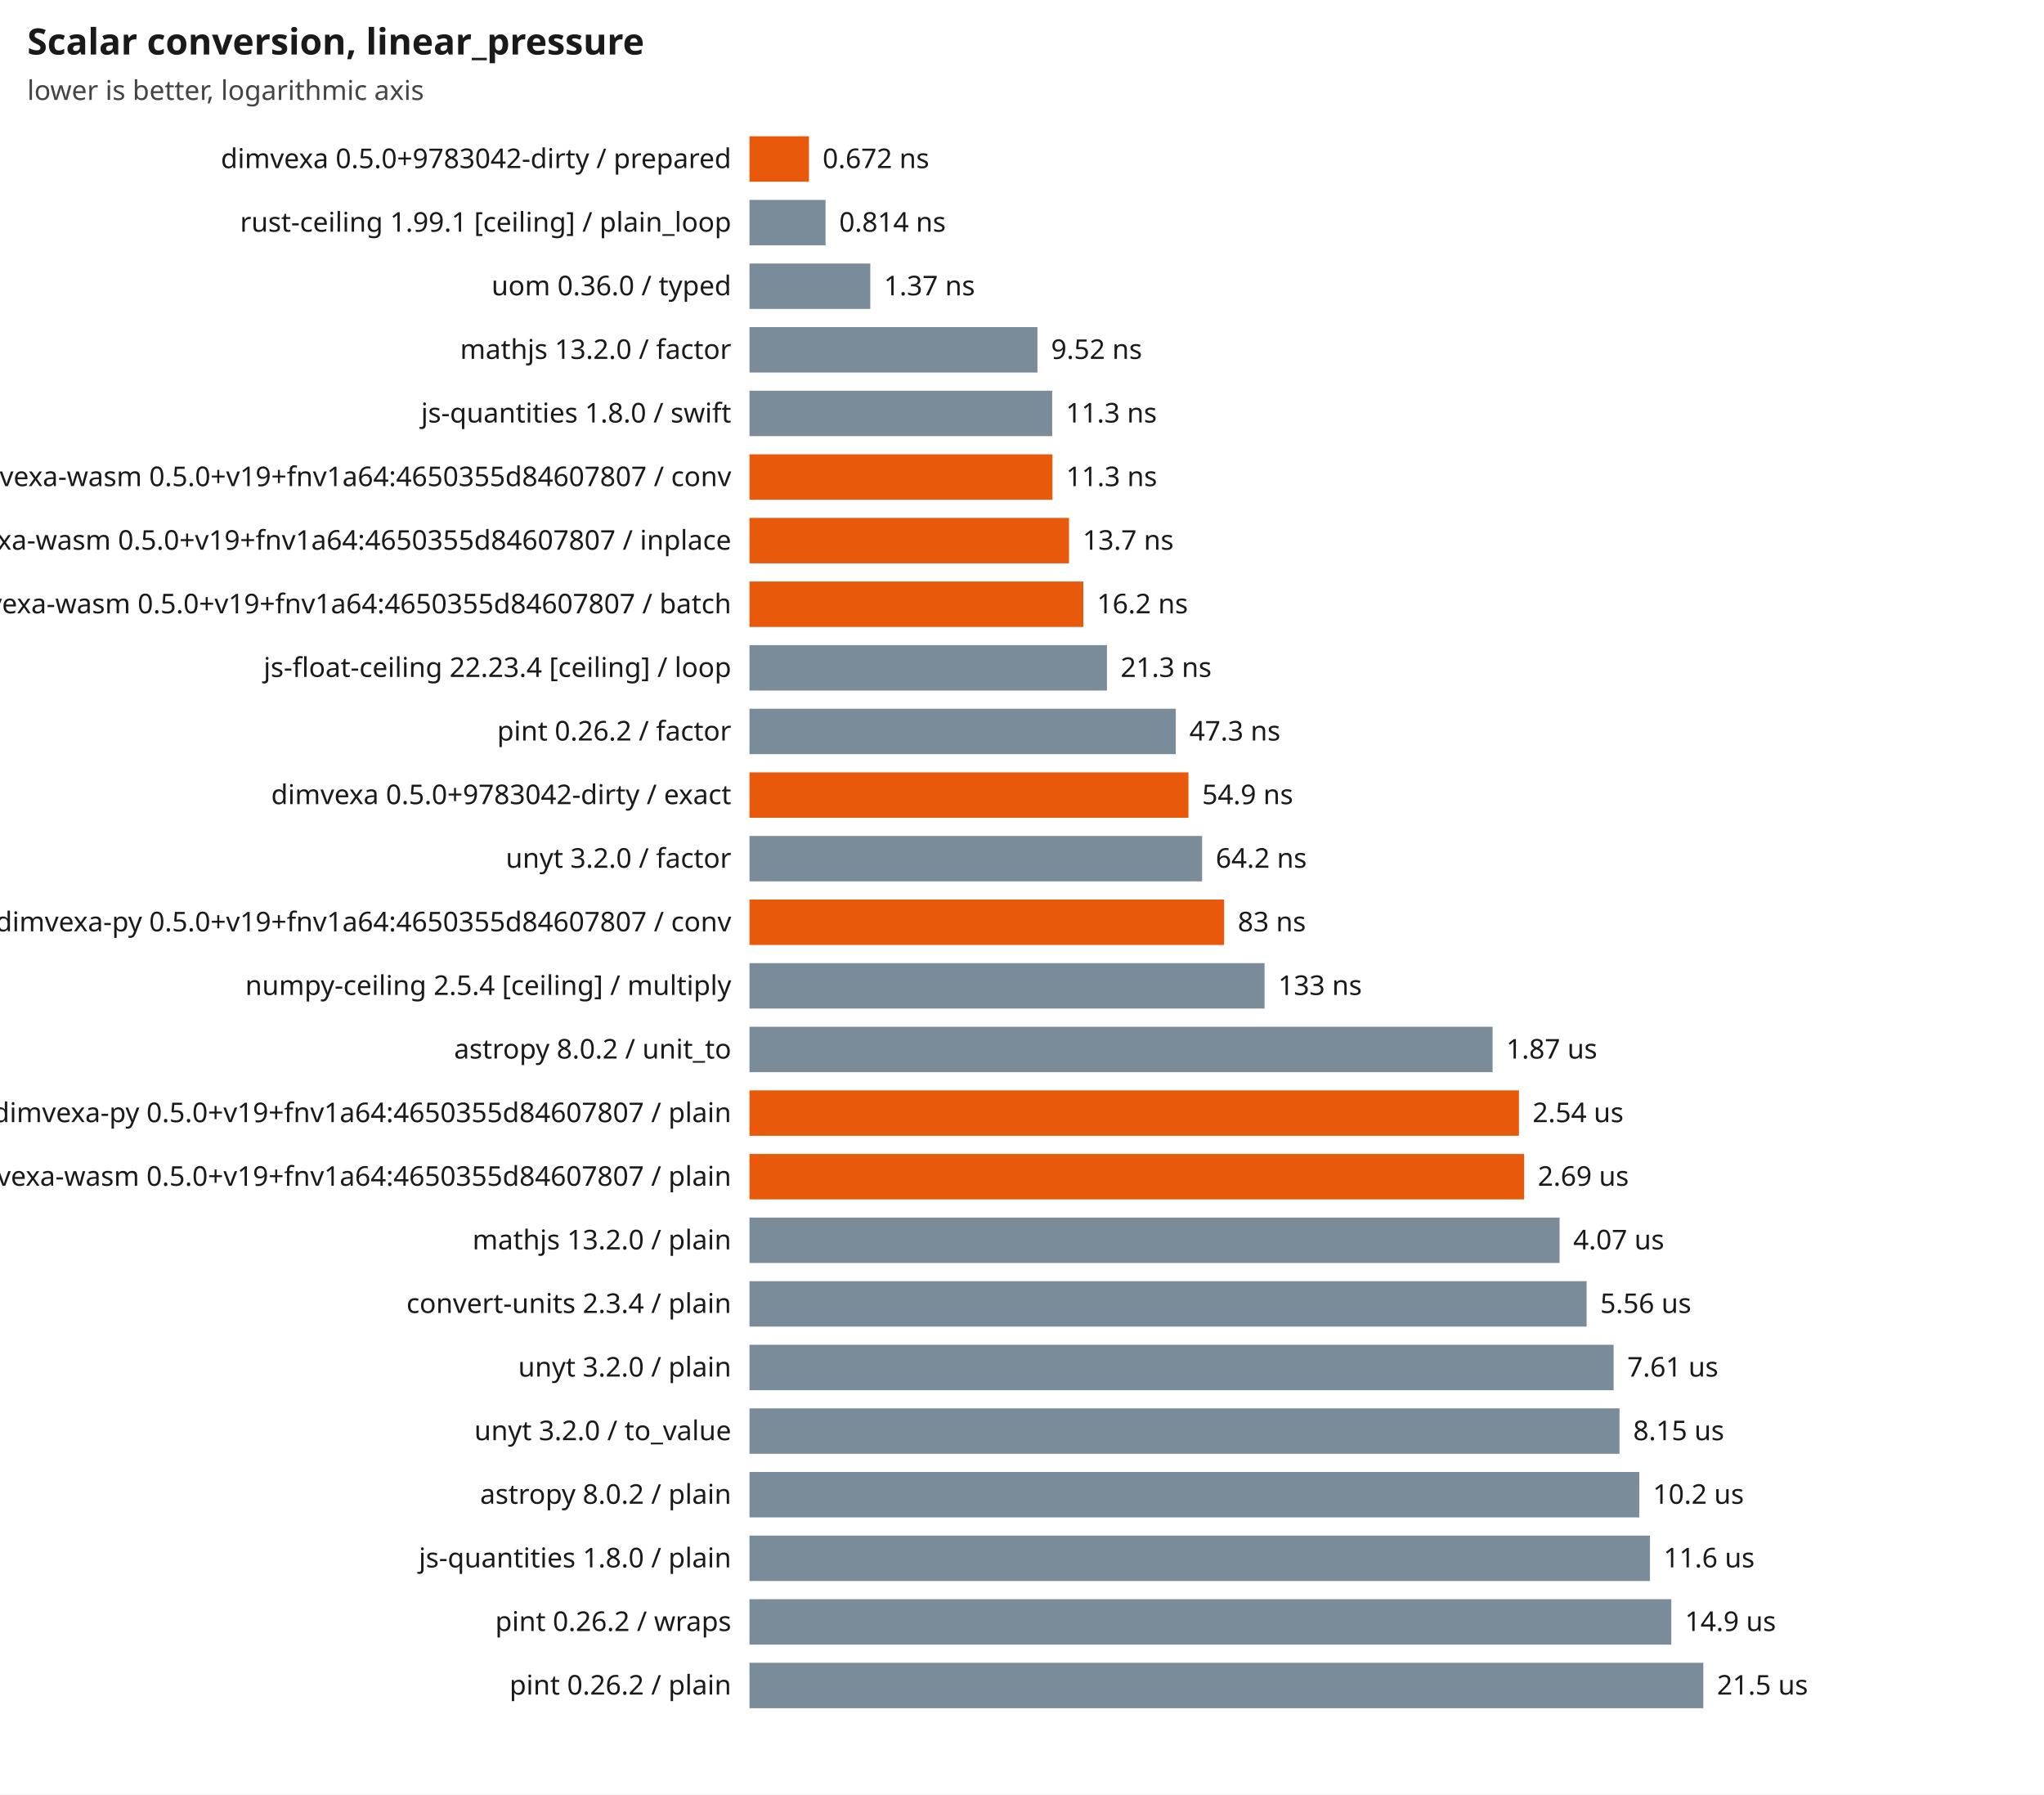
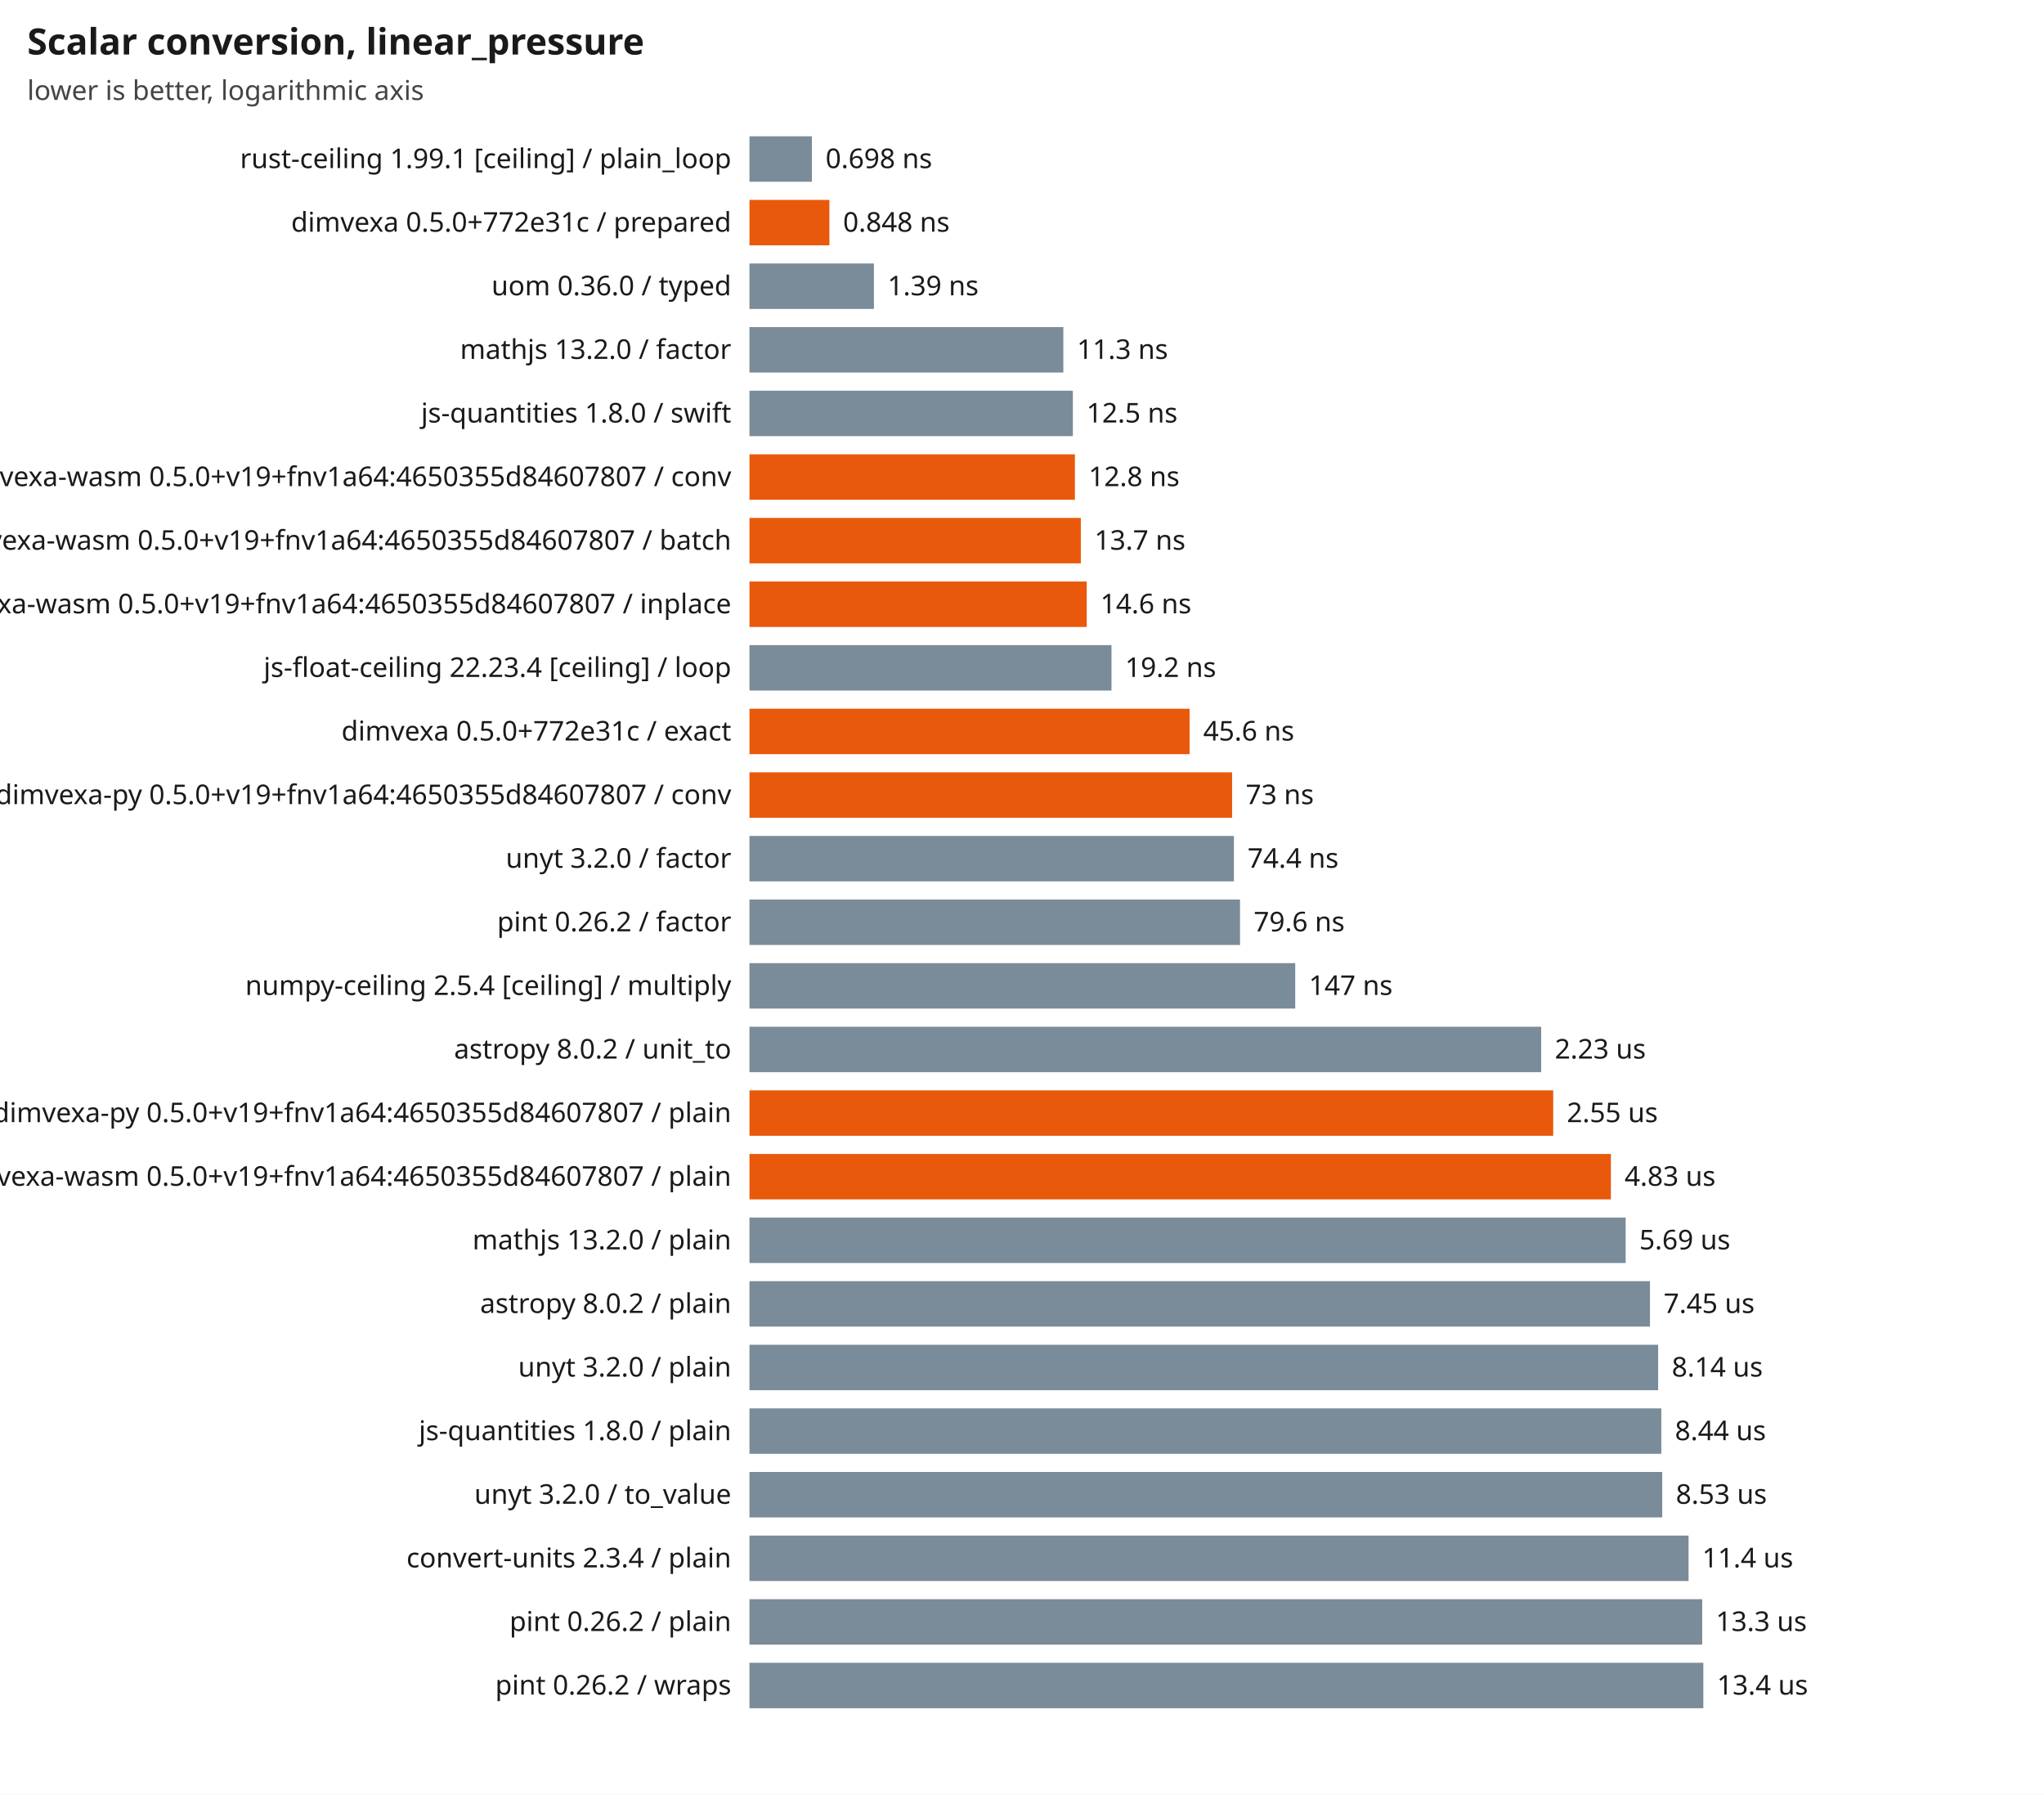
<svg xmlns="http://www.w3.org/2000/svg" width="900" height="790" viewBox="0 0 900 790" role="img" aria-label="Scalar conversion, linear_pressure">
  <rect width="900" height="790" fill="#ffffff" />
  <text x="12" y="24" font-family="sans-serif" font-size="16" font-weight="bold" fill="#1a1a1a">Scalar conversion, linear_pressure</text>
  <text x="12" y="44" font-family="sans-serif" font-size="12" fill="#444444">lower is better, logarithmic axis</text>
-   <text x="322" y="74" text-anchor="end" font-family="sans-serif" font-size="12" fill="#1a1a1a">dimvexa 0.5.0+9783042-dirty / prepared</text>
-   <rect x="330" y="60" width="26.2" height="20" fill="#e8590c" />
-   <text x="362.2" y="74" font-family="sans-serif" font-size="12" fill="#1a1a1a">0.672 ns</text>
-   <text x="322" y="102" text-anchor="end" font-family="sans-serif" font-size="12" fill="#1a1a1a">rust-ceiling 1.99.1 [ceiling] / plain_loop</text>
-   <rect x="330" y="88" width="33.5" height="20" fill="#7a8b99" />
-   <text x="369.5" y="102" font-family="sans-serif" font-size="12" fill="#1a1a1a">0.814 ns</text>
+   <text x="322" y="74" text-anchor="end" font-family="sans-serif" font-size="12" fill="#1a1a1a">rust-ceiling 1.99.1 [ceiling] / plain_loop</text>
+   <rect x="330" y="60" width="27.5" height="20" fill="#7a8b99" />
+   <text x="363.5" y="74" font-family="sans-serif" font-size="12" fill="#1a1a1a">0.698 ns</text>
+   <text x="322" y="102" text-anchor="end" font-family="sans-serif" font-size="12" fill="#1a1a1a">dimvexa 0.5.0+772e31c / prepared</text>
+   <rect x="330" y="88" width="35.2" height="20" fill="#e8590c" />
+   <text x="371.2" y="102" font-family="sans-serif" font-size="12" fill="#1a1a1a">0.848 ns</text>
  <text x="322" y="130" text-anchor="end" font-family="sans-serif" font-size="12" fill="#1a1a1a">uom 0.36.0 / typed</text>
-   <rect x="330" y="116" width="53.2" height="20" fill="#7a8b99" />
-   <text x="389.2" y="130" font-family="sans-serif" font-size="12" fill="#1a1a1a">1.37 ns</text>
+   <rect x="330" y="116" width="54.8" height="20" fill="#7a8b99" />
+   <text x="390.8" y="130" font-family="sans-serif" font-size="12" fill="#1a1a1a">1.39 ns</text>
  <text x="322" y="158" text-anchor="end" font-family="sans-serif" font-size="12" fill="#1a1a1a">mathjs 13.2.0 / factor</text>
-   <rect x="330" y="144" width="126.8" height="20" fill="#7a8b99" />
-   <text x="462.8" y="158" font-family="sans-serif" font-size="12" fill="#1a1a1a">9.52 ns</text>
+   <rect x="330" y="144" width="138.2" height="20" fill="#7a8b99" />
+   <text x="474.2" y="158" font-family="sans-serif" font-size="12" fill="#1a1a1a">11.3 ns</text>
  <text x="322" y="186" text-anchor="end" font-family="sans-serif" font-size="12" fill="#1a1a1a">js-quantities 1.8.0 / swift</text>
-   <rect x="330" y="172" width="133.3" height="20" fill="#7a8b99" />
-   <text x="469.3" y="186" font-family="sans-serif" font-size="12" fill="#1a1a1a">11.3 ns</text>
+   <rect x="330" y="172" width="142.4" height="20" fill="#7a8b99" />
+   <text x="478.4" y="186" font-family="sans-serif" font-size="12" fill="#1a1a1a">12.5 ns</text>
  <text x="322" y="214" text-anchor="end" font-family="sans-serif" font-size="12" fill="#1a1a1a">dimvexa-wasm 0.5.0+v19+fnv1a64:4650355d84607807 / conv</text>
-   <rect x="330" y="200" width="133.4" height="20" fill="#e8590c" />
-   <text x="469.4" y="214" font-family="sans-serif" font-size="12" fill="#1a1a1a">11.3 ns</text>
-   <text x="322" y="242" text-anchor="end" font-family="sans-serif" font-size="12" fill="#1a1a1a">dimvexa-wasm 0.5.0+v19+fnv1a64:4650355d84607807 / inplace</text>
-   <rect x="330" y="228" width="140.7" height="20" fill="#e8590c" />
-   <text x="476.7" y="242" font-family="sans-serif" font-size="12" fill="#1a1a1a">13.7 ns</text>
-   <text x="322" y="270" text-anchor="end" font-family="sans-serif" font-size="12" fill="#1a1a1a">dimvexa-wasm 0.5.0+v19+fnv1a64:4650355d84607807 / batch</text>
-   <rect x="330" y="256" width="147.0" height="20" fill="#e8590c" />
-   <text x="483.0" y="270" font-family="sans-serif" font-size="12" fill="#1a1a1a">16.2 ns</text>
+   <rect x="330" y="200" width="143.3" height="20" fill="#e8590c" />
+   <text x="479.3" y="214" font-family="sans-serif" font-size="12" fill="#1a1a1a">12.8 ns</text>
+   <text x="322" y="242" text-anchor="end" font-family="sans-serif" font-size="12" fill="#1a1a1a">dimvexa-wasm 0.5.0+v19+fnv1a64:4650355d84607807 / batch</text>
+   <rect x="330" y="228" width="145.9" height="20" fill="#e8590c" />
+   <text x="481.9" y="242" font-family="sans-serif" font-size="12" fill="#1a1a1a">13.7 ns</text>
+   <text x="322" y="270" text-anchor="end" font-family="sans-serif" font-size="12" fill="#1a1a1a">dimvexa-wasm 0.5.0+v19+fnv1a64:4650355d84607807 / inplace</text>
+   <rect x="330" y="256" width="148.5" height="20" fill="#e8590c" />
+   <text x="484.5" y="270" font-family="sans-serif" font-size="12" fill="#1a1a1a">14.6 ns</text>
  <text x="322" y="298" text-anchor="end" font-family="sans-serif" font-size="12" fill="#1a1a1a">js-float-ceiling 22.23.4 [ceiling] / loop</text>
-   <rect x="330" y="284" width="157.4" height="20" fill="#7a8b99" />
-   <text x="493.4" y="298" font-family="sans-serif" font-size="12" fill="#1a1a1a">21.3 ns</text>
-   <text x="322" y="326" text-anchor="end" font-family="sans-serif" font-size="12" fill="#1a1a1a">pint 0.26.2 / factor</text>
-   <rect x="330" y="312" width="187.7" height="20" fill="#7a8b99" />
-   <text x="523.7" y="326" font-family="sans-serif" font-size="12" fill="#1a1a1a">47.3 ns</text>
-   <text x="322" y="354" text-anchor="end" font-family="sans-serif" font-size="12" fill="#1a1a1a">dimvexa 0.5.0+9783042-dirty / exact</text>
-   <rect x="330" y="340" width="193.3" height="20" fill="#e8590c" />
-   <text x="529.3" y="354" font-family="sans-serif" font-size="12" fill="#1a1a1a">54.9 ns</text>
+   <rect x="330" y="284" width="159.4" height="20" fill="#7a8b99" />
+   <text x="495.4" y="298" font-family="sans-serif" font-size="12" fill="#1a1a1a">19.2 ns</text>
+   <text x="322" y="326" text-anchor="end" font-family="sans-serif" font-size="12" fill="#1a1a1a">dimvexa 0.5.0+772e31c / exact</text>
+   <rect x="330" y="312" width="193.8" height="20" fill="#e8590c" />
+   <text x="529.8" y="326" font-family="sans-serif" font-size="12" fill="#1a1a1a">45.6 ns</text>
+   <text x="322" y="354" text-anchor="end" font-family="sans-serif" font-size="12" fill="#1a1a1a">dimvexa-py 0.5.0+v19+fnv1a64:4650355d84607807 / conv</text>
+   <rect x="330" y="340" width="212.5" height="20" fill="#e8590c" />
+   <text x="548.5" y="354" font-family="sans-serif" font-size="12" fill="#1a1a1a">73 ns</text>
  <text x="322" y="382" text-anchor="end" font-family="sans-serif" font-size="12" fill="#1a1a1a">unyt 3.2.0 / factor</text>
-   <rect x="330" y="368" width="199.3" height="20" fill="#7a8b99" />
-   <text x="535.3" y="382" font-family="sans-serif" font-size="12" fill="#1a1a1a">64.2 ns</text>
-   <text x="322" y="410" text-anchor="end" font-family="sans-serif" font-size="12" fill="#1a1a1a">dimvexa-py 0.5.0+v19+fnv1a64:4650355d84607807 / conv</text>
-   <rect x="330" y="396" width="209.0" height="20" fill="#e8590c" />
-   <text x="545.0" y="410" font-family="sans-serif" font-size="12" fill="#1a1a1a">83 ns</text>
+   <rect x="330" y="368" width="213.3" height="20" fill="#7a8b99" />
+   <text x="549.3" y="382" font-family="sans-serif" font-size="12" fill="#1a1a1a">74.4 ns</text>
+   <text x="322" y="410" text-anchor="end" font-family="sans-serif" font-size="12" fill="#1a1a1a">pint 0.26.2 / factor</text>
+   <rect x="330" y="396" width="216.0" height="20" fill="#7a8b99" />
+   <text x="552.0" y="410" font-family="sans-serif" font-size="12" fill="#1a1a1a">79.6 ns</text>
  <text x="322" y="438" text-anchor="end" font-family="sans-serif" font-size="12" fill="#1a1a1a">numpy-ceiling 2.5.4 [ceiling] / multiply</text>
-   <rect x="330" y="424" width="226.8" height="20" fill="#7a8b99" />
-   <text x="562.8" y="438" font-family="sans-serif" font-size="12" fill="#1a1a1a">133 ns</text>
+   <rect x="330" y="424" width="240.3" height="20" fill="#7a8b99" />
+   <text x="576.3" y="438" font-family="sans-serif" font-size="12" fill="#1a1a1a">147 ns</text>
  <text x="322" y="466" text-anchor="end" font-family="sans-serif" font-size="12" fill="#1a1a1a">astropy 8.0.2 / unit_to</text>
-   <rect x="330" y="452" width="327.2" height="20" fill="#7a8b99" />
-   <text x="663.2" y="466" font-family="sans-serif" font-size="12" fill="#1a1a1a">1.87 us</text>
+   <rect x="330" y="452" width="348.6" height="20" fill="#7a8b99" />
+   <text x="684.6" y="466" font-family="sans-serif" font-size="12" fill="#1a1a1a">2.23 us</text>
  <text x="322" y="494" text-anchor="end" font-family="sans-serif" font-size="12" fill="#1a1a1a">dimvexa-py 0.5.0+v19+fnv1a64:4650355d84607807 / plain</text>
-   <rect x="330" y="480" width="338.8" height="20" fill="#e8590c" />
-   <text x="674.8" y="494" font-family="sans-serif" font-size="12" fill="#1a1a1a">2.54 us</text>
+   <rect x="330" y="480" width="353.9" height="20" fill="#e8590c" />
+   <text x="689.9" y="494" font-family="sans-serif" font-size="12" fill="#1a1a1a">2.55 us</text>
  <text x="322" y="522" text-anchor="end" font-family="sans-serif" font-size="12" fill="#1a1a1a">dimvexa-wasm 0.5.0+v19+fnv1a64:4650355d84607807 / plain</text>
-   <rect x="330" y="508" width="341.1" height="20" fill="#e8590c" />
-   <text x="677.1" y="522" font-family="sans-serif" font-size="12" fill="#1a1a1a">2.69 us</text>
+   <rect x="330" y="508" width="379.3" height="20" fill="#e8590c" />
+   <text x="715.3" y="522" font-family="sans-serif" font-size="12" fill="#1a1a1a">4.83 us</text>
  <text x="322" y="550" text-anchor="end" font-family="sans-serif" font-size="12" fill="#1a1a1a">mathjs 13.2.0 / plain</text>
-   <rect x="330" y="536" width="356.7" height="20" fill="#7a8b99" />
-   <text x="692.7" y="550" font-family="sans-serif" font-size="12" fill="#1a1a1a">4.07 us</text>
-   <text x="322" y="578" text-anchor="end" font-family="sans-serif" font-size="12" fill="#1a1a1a">convert-units 2.3.4 / plain</text>
-   <rect x="330" y="564" width="368.6" height="20" fill="#7a8b99" />
-   <text x="704.6" y="578" font-family="sans-serif" font-size="12" fill="#1a1a1a">5.56 us</text>
+   <rect x="330" y="536" width="385.8" height="20" fill="#7a8b99" />
+   <text x="721.8" y="550" font-family="sans-serif" font-size="12" fill="#1a1a1a">5.69 us</text>
+   <text x="322" y="578" text-anchor="end" font-family="sans-serif" font-size="12" fill="#1a1a1a">astropy 8.0.2 / plain</text>
+   <rect x="330" y="564" width="396.5" height="20" fill="#7a8b99" />
+   <text x="732.5" y="578" font-family="sans-serif" font-size="12" fill="#1a1a1a">7.45 us</text>
  <text x="322" y="606" text-anchor="end" font-family="sans-serif" font-size="12" fill="#1a1a1a">unyt 3.2.0 / plain</text>
-   <rect x="330" y="592" width="380.5" height="20" fill="#7a8b99" />
-   <text x="716.5" y="606" font-family="sans-serif" font-size="12" fill="#1a1a1a">7.61 us</text>
-   <text x="322" y="634" text-anchor="end" font-family="sans-serif" font-size="12" fill="#1a1a1a">unyt 3.2.0 / to_value</text>
-   <rect x="330" y="620" width="383.1" height="20" fill="#7a8b99" />
-   <text x="719.1" y="634" font-family="sans-serif" font-size="12" fill="#1a1a1a">8.15 us</text>
-   <text x="322" y="662" text-anchor="end" font-family="sans-serif" font-size="12" fill="#1a1a1a">astropy 8.0.2 / plain</text>
-   <rect x="330" y="648" width="391.8" height="20" fill="#7a8b99" />
-   <text x="727.8" y="662" font-family="sans-serif" font-size="12" fill="#1a1a1a">10.2 us</text>
-   <text x="322" y="690" text-anchor="end" font-family="sans-serif" font-size="12" fill="#1a1a1a">js-quantities 1.8.0 / plain</text>
-   <rect x="330" y="676" width="396.5" height="20" fill="#7a8b99" />
-   <text x="732.5" y="690" font-family="sans-serif" font-size="12" fill="#1a1a1a">11.6 us</text>
-   <text x="322" y="718" text-anchor="end" font-family="sans-serif" font-size="12" fill="#1a1a1a">pint 0.26.2 / wraps</text>
-   <rect x="330" y="704" width="405.9" height="20" fill="#7a8b99" />
-   <text x="741.9" y="718" font-family="sans-serif" font-size="12" fill="#1a1a1a">14.9 us</text>
-   <text x="322" y="746" text-anchor="end" font-family="sans-serif" font-size="12" fill="#1a1a1a">pint 0.26.2 / plain</text>
+   <rect x="330" y="592" width="400.1" height="20" fill="#7a8b99" />
+   <text x="736.1" y="606" font-family="sans-serif" font-size="12" fill="#1a1a1a">8.14 us</text>
+   <text x="322" y="634" text-anchor="end" font-family="sans-serif" font-size="12" fill="#1a1a1a">js-quantities 1.8.0 / plain</text>
+   <rect x="330" y="620" width="401.5" height="20" fill="#7a8b99" />
+   <text x="737.5" y="634" font-family="sans-serif" font-size="12" fill="#1a1a1a">8.44 us</text>
+   <text x="322" y="662" text-anchor="end" font-family="sans-serif" font-size="12" fill="#1a1a1a">unyt 3.2.0 / to_value</text>
+   <rect x="330" y="648" width="401.9" height="20" fill="#7a8b99" />
+   <text x="737.9" y="662" font-family="sans-serif" font-size="12" fill="#1a1a1a">8.53 us</text>
+   <text x="322" y="690" text-anchor="end" font-family="sans-serif" font-size="12" fill="#1a1a1a">convert-units 2.3.4 / plain</text>
+   <rect x="330" y="676" width="413.5" height="20" fill="#7a8b99" />
+   <text x="749.5" y="690" font-family="sans-serif" font-size="12" fill="#1a1a1a">11.4 us</text>
+   <text x="322" y="718" text-anchor="end" font-family="sans-serif" font-size="12" fill="#1a1a1a">pint 0.26.2 / plain</text>
+   <rect x="330" y="704" width="419.5" height="20" fill="#7a8b99" />
+   <text x="755.5" y="718" font-family="sans-serif" font-size="12" fill="#1a1a1a">13.3 us</text>
+   <text x="322" y="746" text-anchor="end" font-family="sans-serif" font-size="12" fill="#1a1a1a">pint 0.26.2 / wraps</text>
  <rect x="330" y="732" width="420.0" height="20" fill="#7a8b99" />
-   <text x="756.0" y="746" font-family="sans-serif" font-size="12" fill="#1a1a1a">21.5 us</text>
+   <text x="756.0" y="746" font-family="sans-serif" font-size="12" fill="#1a1a1a">13.4 us</text>
</svg>
